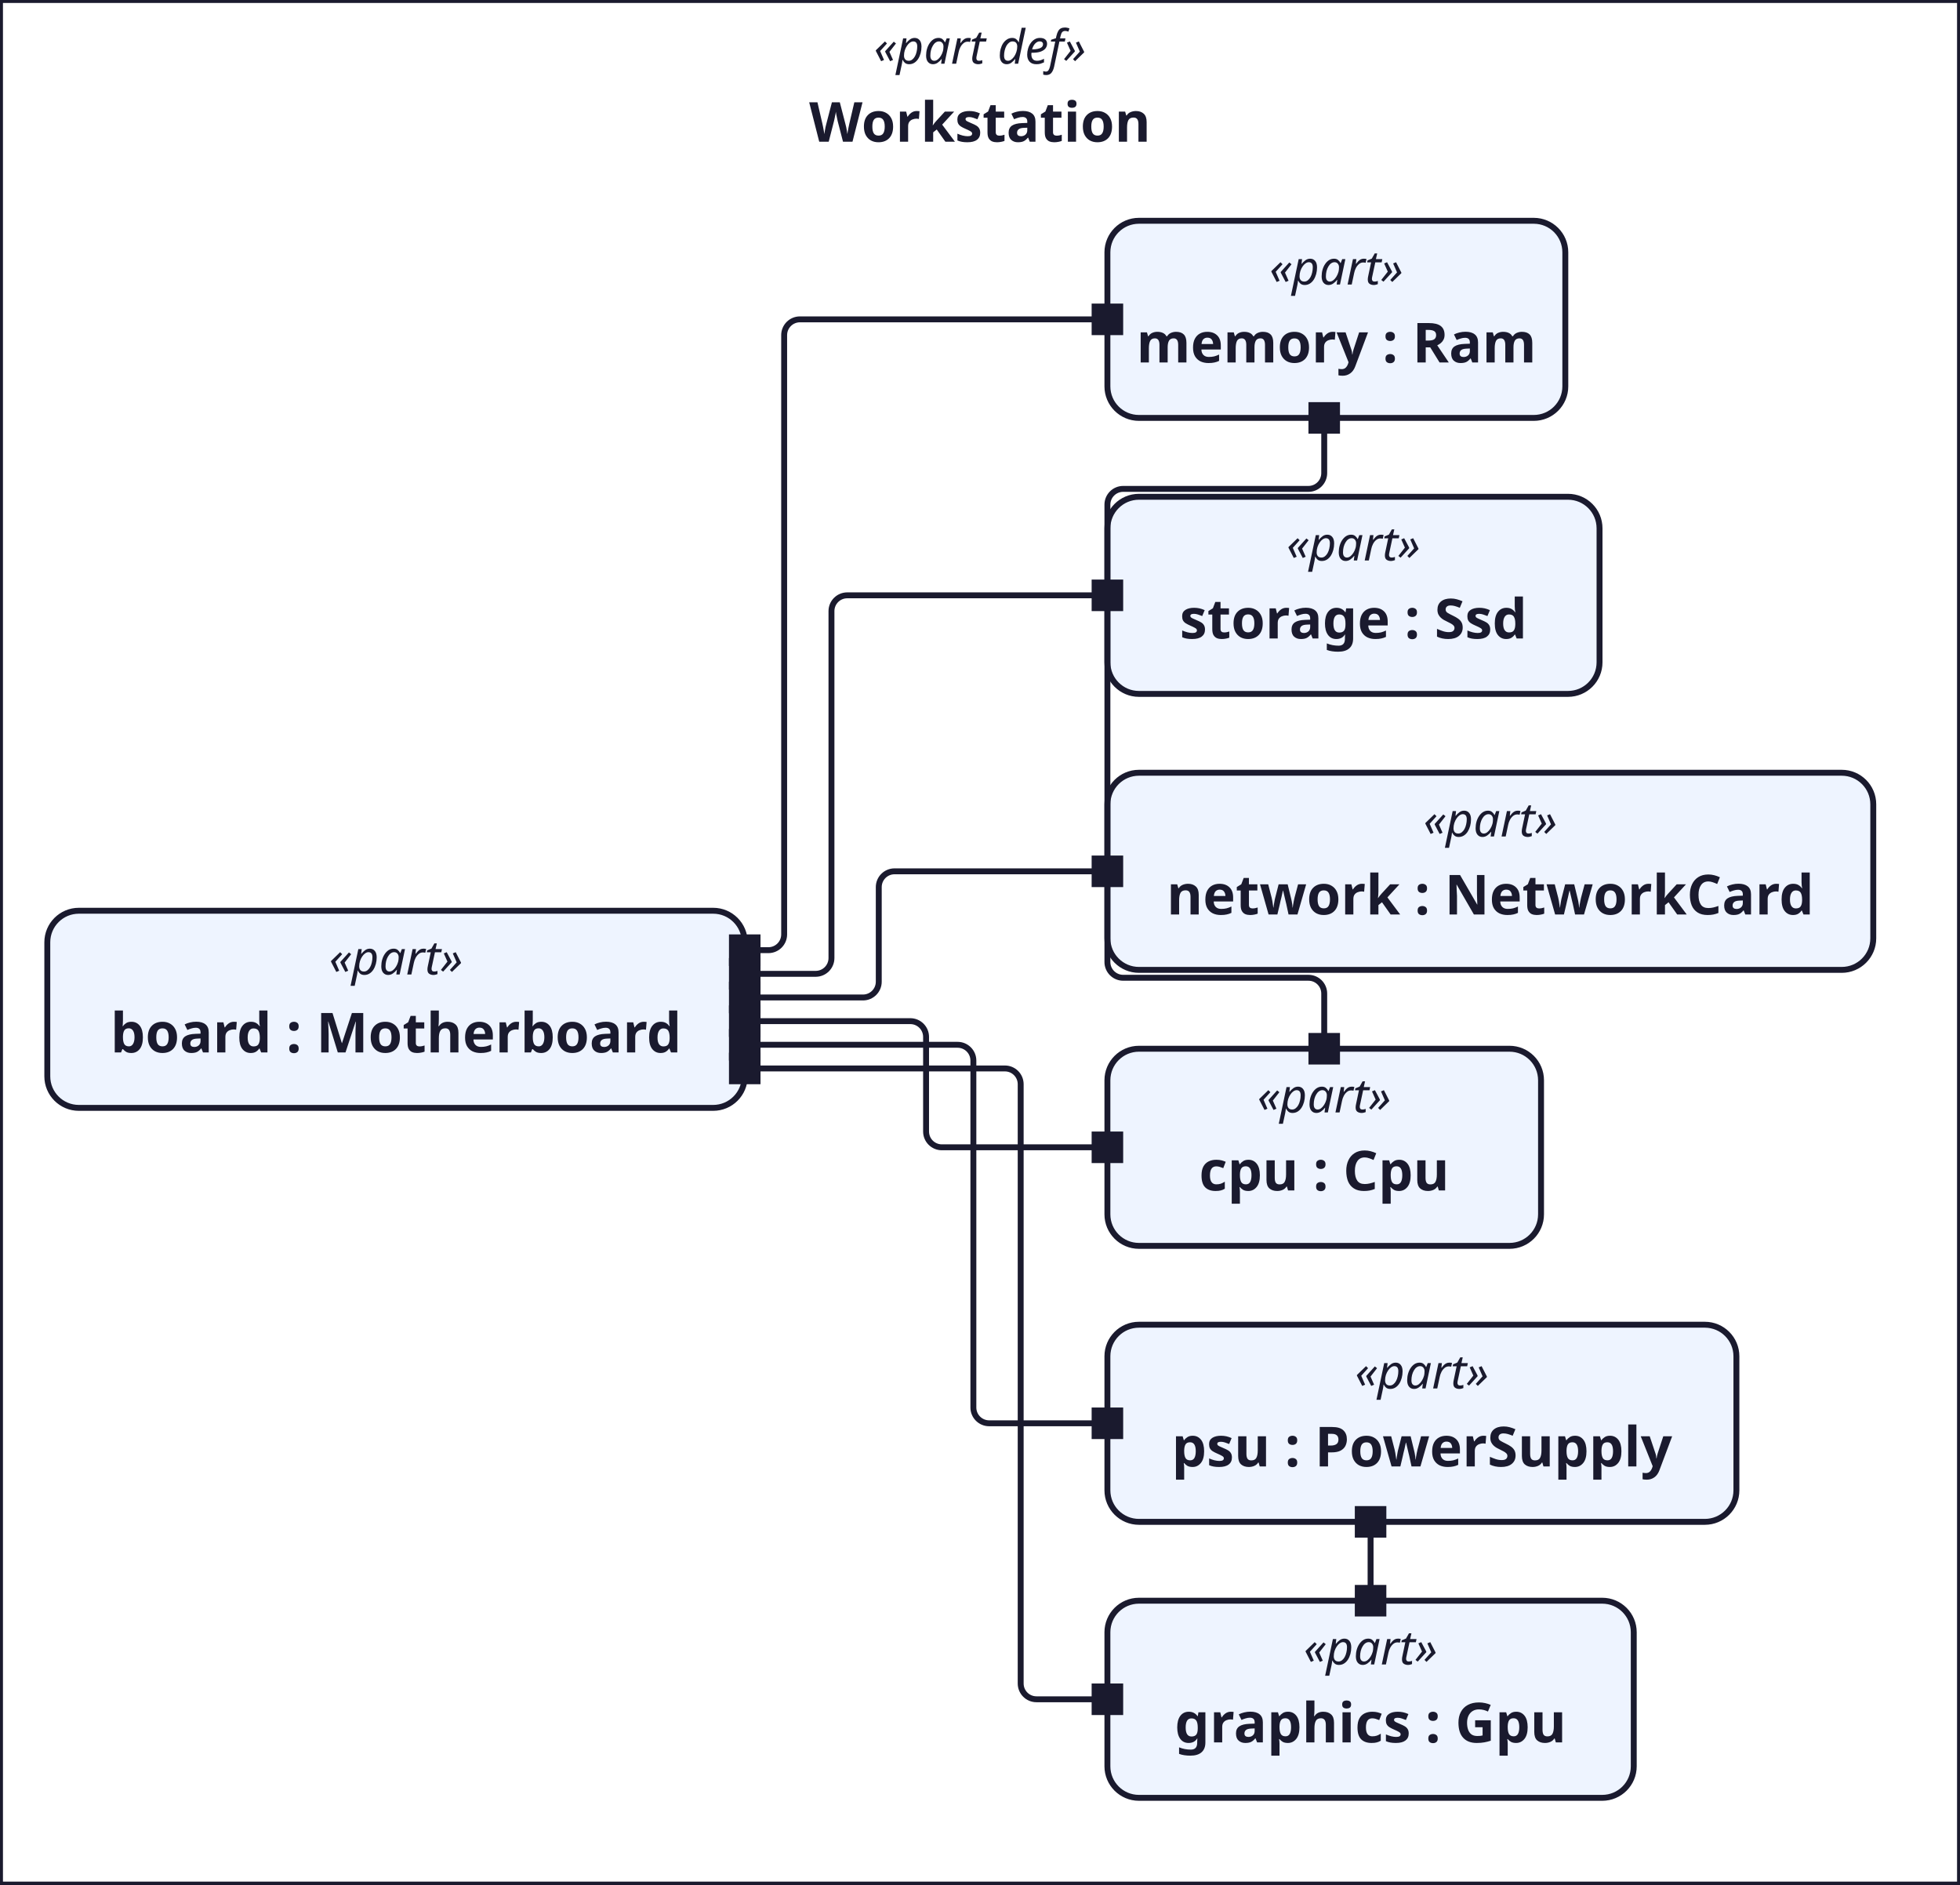
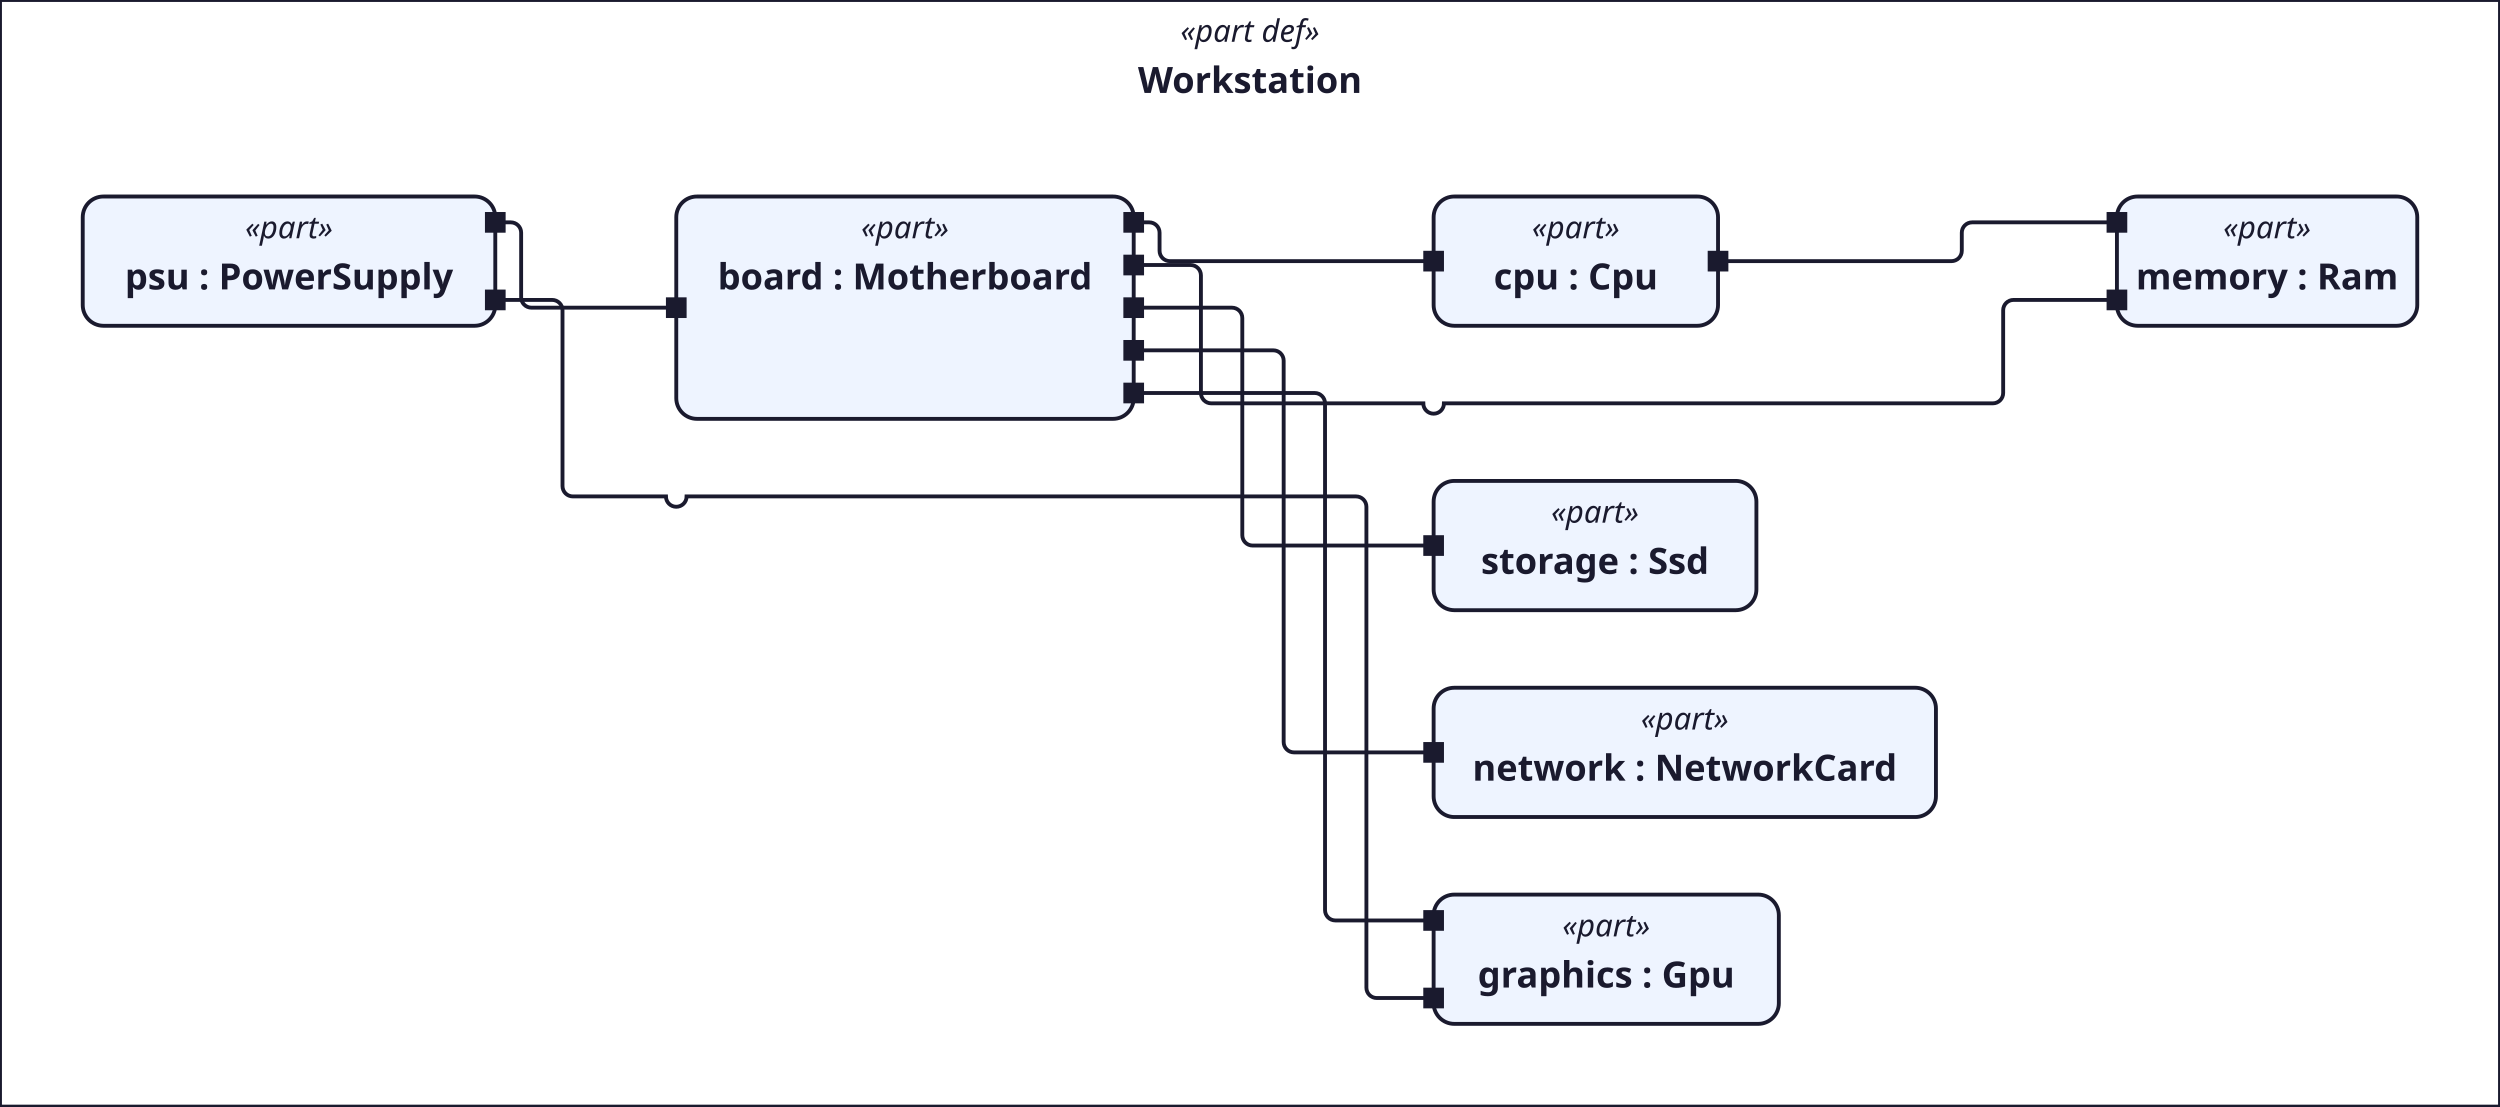
- <svg xmlns="http://www.w3.org/2000/svg" width="497.20" height="478.00" viewBox="0 0 497.20 478.00">
+ <svg xmlns="http://www.w3.org/2000/svg" width="966.92" height="428.00" viewBox="0 0 966.92 428.00">
  <defs>
    <marker id="arrowhead-open" markerWidth="10" markerHeight="7" refX="9" refY="3.5" orient="auto">
      <polygon points="0 0, 10 3.5, 0 7" fill="none" stroke="#1A1A2E" stroke-width="1.50" />
    </marker>
    <marker id="arrowhead-filled" markerWidth="10" markerHeight="7" refX="9" refY="3.5" orient="auto">
      <polygon points="0 0, 10 3.5, 0 7" fill="#1A1A2E" stroke="#1A1A2E" stroke-width="1.50" />
    </marker>
    <marker id="arrowhead-open-crossbar" markerWidth="10" markerHeight="7" refX="9" refY="3.5" orient="auto">
      <polygon points="0 0, 10 3.5, 0 7" fill="none" stroke="#1A1A2E" stroke-width="1.50" />
      <line x1="7" y1="0" x2="7" y2="7" stroke="#1A1A2E" stroke-width="1.50" />
    </marker>
    <marker id="arrowhead-diamond" markerWidth="14" markerHeight="8" refX="13" refY="4" orient="auto">
      <polygon points="1 4, 7 0, 13 4, 7 8" fill="none" stroke="#1A1A2E" stroke-width="1.50" />
    </marker>
    <marker id="arrowhead-filled-diamond" markerWidth="14" markerHeight="8" refX="13" refY="4" orient="auto">
      <polygon points="1 4, 7 0, 13 4, 7 8" fill="#1A1A2E" stroke="#1A1A2E" stroke-width="1.50" />
    </marker>
    <marker id="arrowhead-circle" markerWidth="10" markerHeight="10" refX="9" refY="5" orient="auto">
      <circle cx="5" cy="5" r="4" fill="none" stroke="#1A1A2E" stroke-width="1.50" />
    </marker>
    <marker id="arrowhead-bar" markerWidth="4" markerHeight="12" refX="2" refY="6" orient="auto">
      <line x1="2" y1="0" x2="2" y2="12" stroke="#1A1A2E" stroke-width="1.50" />
    </marker>
    <filter id="label-bg" x="-0.05" y="-0.05" width="1.1" height="1.1">
      <feFlood flood-color="#FFFFFF" />
      <feComposite in="SourceGraphic" operator="over" />
    </filter>
  </defs>
-   <rect x="0.00" y="0.00" width="497.20" height="478.00" fill="#FFFFFF" stroke="#1A1A2E" stroke-width="1.50" />
-   <text x="248.60" y="12.00" font-family="Noto Sans, sans-serif" font-size="12.00" font-style="italic" fill="#1A1A2E" text-anchor="middle" dominant-baseline="middle">«part def»</text>
-   <text x="248.60" y="31.00" font-family="Noto Sans, sans-serif" font-size="14.00" font-weight="bold" fill="#1A1A2E" text-anchor="middle" dominant-baseline="middle">Workstation</text>
-   <rect x="280.92" y="266.00" width="110.00" height="50.00" fill="#EEF4FF" stroke="#1A1A2E" stroke-width="1.50" rx="8.00" ry="8.00" />
-   <text x="335.92" y="278.00" font-family="Noto Sans, sans-serif" font-size="12.00" font-style="italic" fill="#1A1A2E" text-anchor="middle" dominant-baseline="middle">«part»</text>
-   <text x="335.92" y="297.00" font-family="Noto Sans, sans-serif" font-size="14.00" font-weight="bold" fill="#1A1A2E" text-anchor="middle" dominant-baseline="middle">cpu : Cpu</text>
-   <rect x="280.92" y="56.00" width="116.16" height="50.00" fill="#EEF4FF" stroke="#1A1A2E" stroke-width="1.50" rx="8.00" ry="8.00" />
-   <text x="339.00" y="68.00" font-family="Noto Sans, sans-serif" font-size="12.00" font-style="italic" fill="#1A1A2E" text-anchor="middle" dominant-baseline="middle">«part»</text>
-   <text x="339.00" y="87.00" font-family="Noto Sans, sans-serif" font-size="14.00" font-weight="bold" fill="#1A1A2E" text-anchor="middle" dominant-baseline="middle">memory : Ram</text>
-   <rect x="280.92" y="406.00" width="133.52" height="50.00" fill="#EEF4FF" stroke="#1A1A2E" stroke-width="1.50" rx="8.00" ry="8.00" />
-   <text x="347.68" y="418.00" font-family="Noto Sans, sans-serif" font-size="12.00" font-style="italic" fill="#1A1A2E" text-anchor="middle" dominant-baseline="middle">«part»</text>
-   <text x="347.68" y="437.00" font-family="Noto Sans, sans-serif" font-size="14.00" font-weight="bold" fill="#1A1A2E" text-anchor="middle" dominant-baseline="middle">graphics : Gpu</text>
-   <rect x="280.92" y="126.00" width="124.84" height="50.00" fill="#EEF4FF" stroke="#1A1A2E" stroke-width="1.50" rx="8.00" ry="8.00" />
-   <text x="343.34" y="138.00" font-family="Noto Sans, sans-serif" font-size="12.00" font-style="italic" fill="#1A1A2E" text-anchor="middle" dominant-baseline="middle">«part»</text>
-   <text x="343.34" y="157.00" font-family="Noto Sans, sans-serif" font-size="14.00" font-weight="bold" fill="#1A1A2E" text-anchor="middle" dominant-baseline="middle">storage : Ssd</text>
-   <rect x="280.92" y="336.00" width="159.56" height="50.00" fill="#EEF4FF" stroke="#1A1A2E" stroke-width="1.50" rx="8.00" ry="8.00" />
-   <text x="360.70" y="348.00" font-family="Noto Sans, sans-serif" font-size="12.00" font-style="italic" fill="#1A1A2E" text-anchor="middle" dominant-baseline="middle">«part»</text>
-   <text x="360.70" y="367.00" font-family="Noto Sans, sans-serif" font-size="14.00" font-weight="bold" fill="#1A1A2E" text-anchor="middle" dominant-baseline="middle">psu : PowerSupply</text>
-   <rect x="280.92" y="196.00" width="194.28" height="50.00" fill="#EEF4FF" stroke="#1A1A2E" stroke-width="1.50" rx="8.00" ry="8.00" />
-   <text x="378.06" y="208.00" font-family="Noto Sans, sans-serif" font-size="12.00" font-style="italic" fill="#1A1A2E" text-anchor="middle" dominant-baseline="middle">«part»</text>
-   <text x="378.06" y="227.00" font-family="Noto Sans, sans-serif" font-size="14.00" font-weight="bold" fill="#1A1A2E" text-anchor="middle" dominant-baseline="middle">network : NetworkCard</text>
-   <rect x="12.00" y="231.00" width="176.92" height="50.00" fill="#EEF4FF" stroke="#1A1A2E" stroke-width="1.50" rx="8.00" ry="8.00" />
-   <text x="100.46" y="243.00" font-family="Noto Sans, sans-serif" font-size="12.00" font-style="italic" fill="#1A1A2E" text-anchor="middle" dominant-baseline="middle">«part»</text>
-   <text x="100.46" y="262.00" font-family="Noto Sans, sans-serif" font-size="14.00" font-weight="bold" fill="#1A1A2E" text-anchor="middle" dominant-baseline="middle">board : Motherboard</text>
-   <rect x="184.92" y="255.00" width="8.00" height="8.00" fill="#1A1A2E" />
-   <rect x="276.92" y="287.00" width="8.00" height="8.00" fill="#1A1A2E" />
-   <path d="M 188.92 259.00 L 230.92 259.00 A 4.00 4.00 0 0 1 234.92 263.00 L 234.92 287.00 A 4.00 4.00 0 0 0 238.92 291.00 L 280.92 291.00" fill="none" stroke="#1A1A2E" stroke-width="1.50" />
-   <rect x="184.92" y="237.00" width="8.00" height="8.00" fill="#1A1A2E" />
-   <rect x="276.92" y="77.00" width="8.00" height="8.00" fill="#1A1A2E" />
-   <path d="M 188.92 241.00 L 194.92 241.00 A 4.00 4.00 0 0 0 198.92 237.00 L 198.92 85.00 A 4.00 4.00 0 0 1 202.92 81.00 L 280.92 81.00" fill="none" stroke="#1A1A2E" stroke-width="1.50" />
-   <rect x="184.92" y="267.00" width="8.00" height="8.00" fill="#1A1A2E" />
-   <rect x="276.92" y="427.00" width="8.00" height="8.00" fill="#1A1A2E" />
-   <path d="M 188.92 271.00 L 254.92 271.00 A 4.00 4.00 0 0 1 258.92 275.00 L 258.92 427.00 A 4.00 4.00 0 0 0 262.92 431.00 L 280.92 431.00" fill="none" stroke="#1A1A2E" stroke-width="1.50" />
-   <rect x="184.92" y="243.00" width="8.00" height="8.00" fill="#1A1A2E" />
-   <rect x="276.92" y="147.00" width="8.00" height="8.00" fill="#1A1A2E" />
-   <path d="M 188.92 247.00 L 206.92 247.00 A 4.00 4.00 0 0 0 210.92 243.00 L 210.92 155.00 A 4.00 4.00 0 0 1 214.92 151.00 L 280.92 151.00" fill="none" stroke="#1A1A2E" stroke-width="1.50" />
-   <rect x="184.92" y="249.00" width="8.00" height="8.00" fill="#1A1A2E" />
-   <rect x="276.92" y="217.00" width="8.00" height="8.00" fill="#1A1A2E" />
-   <path d="M 188.92 253.00 L 218.92 253.00 A 4.00 4.00 0 0 0 222.92 249.00 L 222.92 225.00 A 4.00 4.00 0 0 1 226.92 221.00 L 280.92 221.00" fill="none" stroke="#1A1A2E" stroke-width="1.50" />
-   <rect x="184.92" y="261.00" width="8.00" height="8.00" fill="#1A1A2E" />
-   <rect x="276.92" y="357.00" width="8.00" height="8.00" fill="#1A1A2E" />
-   <path d="M 188.92 265.00 L 242.92 265.00 A 4.00 4.00 0 0 1 246.92 269.00 L 246.92 357.00 A 4.00 4.00 0 0 0 250.92 361.00 L 280.92 361.00" fill="none" stroke="#1A1A2E" stroke-width="1.50" />
-   <rect x="331.92" y="262.00" width="8.00" height="8.00" fill="#1A1A2E" />
-   <rect x="331.92" y="102.00" width="8.00" height="8.00" fill="#1A1A2E" />
-   <rect x="343.68" y="402.00" width="8.00" height="8.00" fill="#1A1A2E" />
-   <rect x="343.68" y="382.00" width="8.00" height="8.00" fill="#1A1A2E" />
-   <path d="M 347.68 386.00 L 347.68 406.00" fill="none" stroke="#1A1A2E" stroke-width="1.50" />
-   <path d="M 335.92 266.00 L 335.92 252.00 A 4.00 4.00 0 0 0 331.92 248.00 L 284.92 248.00 A 4.00 4.00 0 0 1 280.92 244.00 L 280.92 128.00 A 4.00 4.00 0 0 1 284.92 124.00 L 331.92 124.00 A 4.00 4.00 0 0 0 335.92 120.00 L 335.92 106.00" fill="none" stroke="#1A1A2E" stroke-width="1.50" />
+   <rect x="0.00" y="0.00" width="966.92" height="428.00" fill="#FFFFFF" stroke="#1A1A2E" stroke-width="1.50" />
+   <text x="483.46" y="12.00" font-family="Noto Sans, sans-serif" font-size="12.00" font-style="italic" fill="#1A1A2E" text-anchor="middle" dominant-baseline="middle">«part def»</text>
+   <text x="483.46" y="31.00" font-family="Noto Sans, sans-serif" font-size="14.00" font-weight="bold" fill="#1A1A2E" text-anchor="middle" dominant-baseline="middle">Workstation</text>
+   <rect x="554.48" y="76.00" width="110.00" height="50.00" fill="#EEF4FF" stroke="#1A1A2E" stroke-width="1.50" rx="8.00" ry="8.00" />
+   <text x="609.48" y="88.00" font-family="Noto Sans, sans-serif" font-size="12.00" font-style="italic" fill="#1A1A2E" text-anchor="middle" dominant-baseline="middle">«part»</text>
+   <text x="609.48" y="107.00" font-family="Noto Sans, sans-serif" font-size="14.00" font-weight="bold" fill="#1A1A2E" text-anchor="middle" dominant-baseline="middle">cpu : Cpu</text>
+   <rect x="818.76" y="76.00" width="116.16" height="50.00" fill="#EEF4FF" stroke="#1A1A2E" stroke-width="1.50" rx="8.00" ry="8.00" />
+   <text x="876.84" y="88.00" font-family="Noto Sans, sans-serif" font-size="12.00" font-style="italic" fill="#1A1A2E" text-anchor="middle" dominant-baseline="middle">«part»</text>
+   <text x="876.84" y="107.00" font-family="Noto Sans, sans-serif" font-size="14.00" font-weight="bold" fill="#1A1A2E" text-anchor="middle" dominant-baseline="middle">memory : Ram</text>
+   <rect x="554.48" y="346.00" width="133.52" height="50.00" fill="#EEF4FF" stroke="#1A1A2E" stroke-width="1.50" rx="8.00" ry="8.00" />
+   <text x="621.24" y="358.00" font-family="Noto Sans, sans-serif" font-size="12.00" font-style="italic" fill="#1A1A2E" text-anchor="middle" dominant-baseline="middle">«part»</text>
+   <text x="621.24" y="377.00" font-family="Noto Sans, sans-serif" font-size="14.00" font-weight="bold" fill="#1A1A2E" text-anchor="middle" dominant-baseline="middle">graphics : Gpu</text>
+   <rect x="554.48" y="186.00" width="124.84" height="50.00" fill="#EEF4FF" stroke="#1A1A2E" stroke-width="1.50" rx="8.00" ry="8.00" />
+   <text x="616.90" y="198.00" font-family="Noto Sans, sans-serif" font-size="12.00" font-style="italic" fill="#1A1A2E" text-anchor="middle" dominant-baseline="middle">«part»</text>
+   <text x="616.90" y="217.00" font-family="Noto Sans, sans-serif" font-size="14.00" font-weight="bold" fill="#1A1A2E" text-anchor="middle" dominant-baseline="middle">storage : Ssd</text>
+   <rect x="32.00" y="76.00" width="159.56" height="50.00" fill="#EEF4FF" stroke="#1A1A2E" stroke-width="1.50" rx="8.00" ry="8.00" />
+   <text x="111.78" y="88.00" font-family="Noto Sans, sans-serif" font-size="12.00" font-style="italic" fill="#1A1A2E" text-anchor="middle" dominant-baseline="middle">«part»</text>
+   <text x="111.78" y="107.00" font-family="Noto Sans, sans-serif" font-size="14.00" font-weight="bold" fill="#1A1A2E" text-anchor="middle" dominant-baseline="middle">psu : PowerSupply</text>
+   <rect x="554.48" y="266.00" width="194.28" height="50.00" fill="#EEF4FF" stroke="#1A1A2E" stroke-width="1.50" rx="8.00" ry="8.00" />
+   <text x="651.62" y="278.00" font-family="Noto Sans, sans-serif" font-size="12.00" font-style="italic" fill="#1A1A2E" text-anchor="middle" dominant-baseline="middle">«part»</text>
+   <text x="651.62" y="297.00" font-family="Noto Sans, sans-serif" font-size="14.00" font-weight="bold" fill="#1A1A2E" text-anchor="middle" dominant-baseline="middle">network : NetworkCard</text>
+   <rect x="261.56" y="76.00" width="176.92" height="86.00" fill="#EEF4FF" stroke="#1A1A2E" stroke-width="1.50" rx="8.00" ry="8.00" />
+   <text x="350.02" y="88.00" font-family="Noto Sans, sans-serif" font-size="12.00" font-style="italic" fill="#1A1A2E" text-anchor="middle" dominant-baseline="middle">«part»</text>
+   <text x="350.02" y="107.00" font-family="Noto Sans, sans-serif" font-size="14.00" font-weight="bold" fill="#1A1A2E" text-anchor="middle" dominant-baseline="middle">board : Motherboard</text>
+   <rect x="434.48" y="82.00" width="8.00" height="8.00" fill="#1A1A2E" />
+   <rect x="550.48" y="97.00" width="8.00" height="8.00" fill="#1A1A2E" />
+   <path d="M 438.48 86.00 L 444.48 86.00 A 4.00 4.00 0 0 1 448.48 90.00 L 448.48 97.00 A 4.00 4.00 0 0 0 452.48 101.00 L 554.48 101.00" fill="none" stroke="#1A1A2E" stroke-width="1.50" />
+   <rect x="434.48" y="98.50" width="8.00" height="8.00" fill="#1A1A2E" />
+   <rect x="814.76" y="112.00" width="8.00" height="8.00" fill="#1A1A2E" />
+   <path d="M 438.48 102.50 L 460.48 102.50 A 4.00 4.00 0 0 1 464.48 106.50 L 464.48 152.00 A 4.00 4.00 0 0 0 468.48 156.00 L 550.48 156.00 A 4.00 4.00 0 0 0 558.48 156.00 L 770.76 156.00 A 4.00 4.00 0 0 0 774.76 152.00 L 774.76 120.00 A 4.00 4.00 0 0 1 778.76 116.00 L 818.76 116.00" fill="none" stroke="#1A1A2E" stroke-width="1.50" />
+   <rect x="434.48" y="148.00" width="8.00" height="8.00" fill="#1A1A2E" />
+   <rect x="550.48" y="352.00" width="8.00" height="8.00" fill="#1A1A2E" />
+   <path d="M 438.48 152.00 L 508.48 152.00 A 4.00 4.00 0 0 1 512.48 156.00 L 512.48 352.00 A 4.00 4.00 0 0 0 516.48 356.00 L 554.48 356.00" fill="none" stroke="#1A1A2E" stroke-width="1.50" />
+   <rect x="434.48" y="115.00" width="8.00" height="8.00" fill="#1A1A2E" />
+   <rect x="550.48" y="207.00" width="8.00" height="8.00" fill="#1A1A2E" />
+   <path d="M 438.48 119.00 L 476.48 119.00 A 4.00 4.00 0 0 1 480.48 123.00 L 480.48 207.00 A 4.00 4.00 0 0 0 484.48 211.00 L 554.48 211.00" fill="none" stroke="#1A1A2E" stroke-width="1.50" />
+   <rect x="434.48" y="131.50" width="8.00" height="8.00" fill="#1A1A2E" />
+   <rect x="550.48" y="287.00" width="8.00" height="8.00" fill="#1A1A2E" />
+   <path d="M 438.48 135.50 L 492.48 135.50 A 4.00 4.00 0 0 1 496.48 139.50 L 496.48 287.00 A 4.00 4.00 0 0 0 500.48 291.00 L 554.48 291.00" fill="none" stroke="#1A1A2E" stroke-width="1.50" />
+   <rect x="187.56" y="82.00" width="8.00" height="8.00" fill="#1A1A2E" />
+   <rect x="257.56" y="115.00" width="8.00" height="8.00" fill="#1A1A2E" />
+   <path d="M 191.56 86.00 L 197.56 86.00 A 4.00 4.00 0 0 1 201.56 90.00 L 201.56 115.00 A 4.00 4.00 0 0 0 205.56 119.00 L 261.56 119.00" fill="none" stroke="#1A1A2E" stroke-width="1.50" />
+   <rect x="187.56" y="112.00" width="8.00" height="8.00" fill="#1A1A2E" />
+   <rect x="550.48" y="382.00" width="8.00" height="8.00" fill="#1A1A2E" />
+   <path d="M 191.56 116.00 L 213.56 116.00 A 4.00 4.00 0 0 1 217.56 120.00 L 217.56 188.00 A 4.00 4.00 0 0 0 221.56 192.00 L 257.56 192.00 A 4.00 4.00 0 0 0 265.56 192.00 L 524.48 192.00 A 4.00 4.00 0 0 1 528.48 196.00 L 528.48 382.00 A 4.00 4.00 0 0 0 532.48 386.00 L 554.48 386.00" fill="none" stroke="#1A1A2E" stroke-width="1.50" />
+   <rect x="660.48" y="97.00" width="8.00" height="8.00" fill="#1A1A2E" />
+   <rect x="814.76" y="82.00" width="8.00" height="8.00" fill="#1A1A2E" />
+   <path d="M 664.48 101.00 L 754.76 101.00 A 4.00 4.00 0 0 0 758.76 97.00 L 758.76 90.00 A 4.00 4.00 0 0 1 762.76 86.00 L 818.76 86.00" fill="none" stroke="#1A1A2E" stroke-width="1.50" />
</svg>
